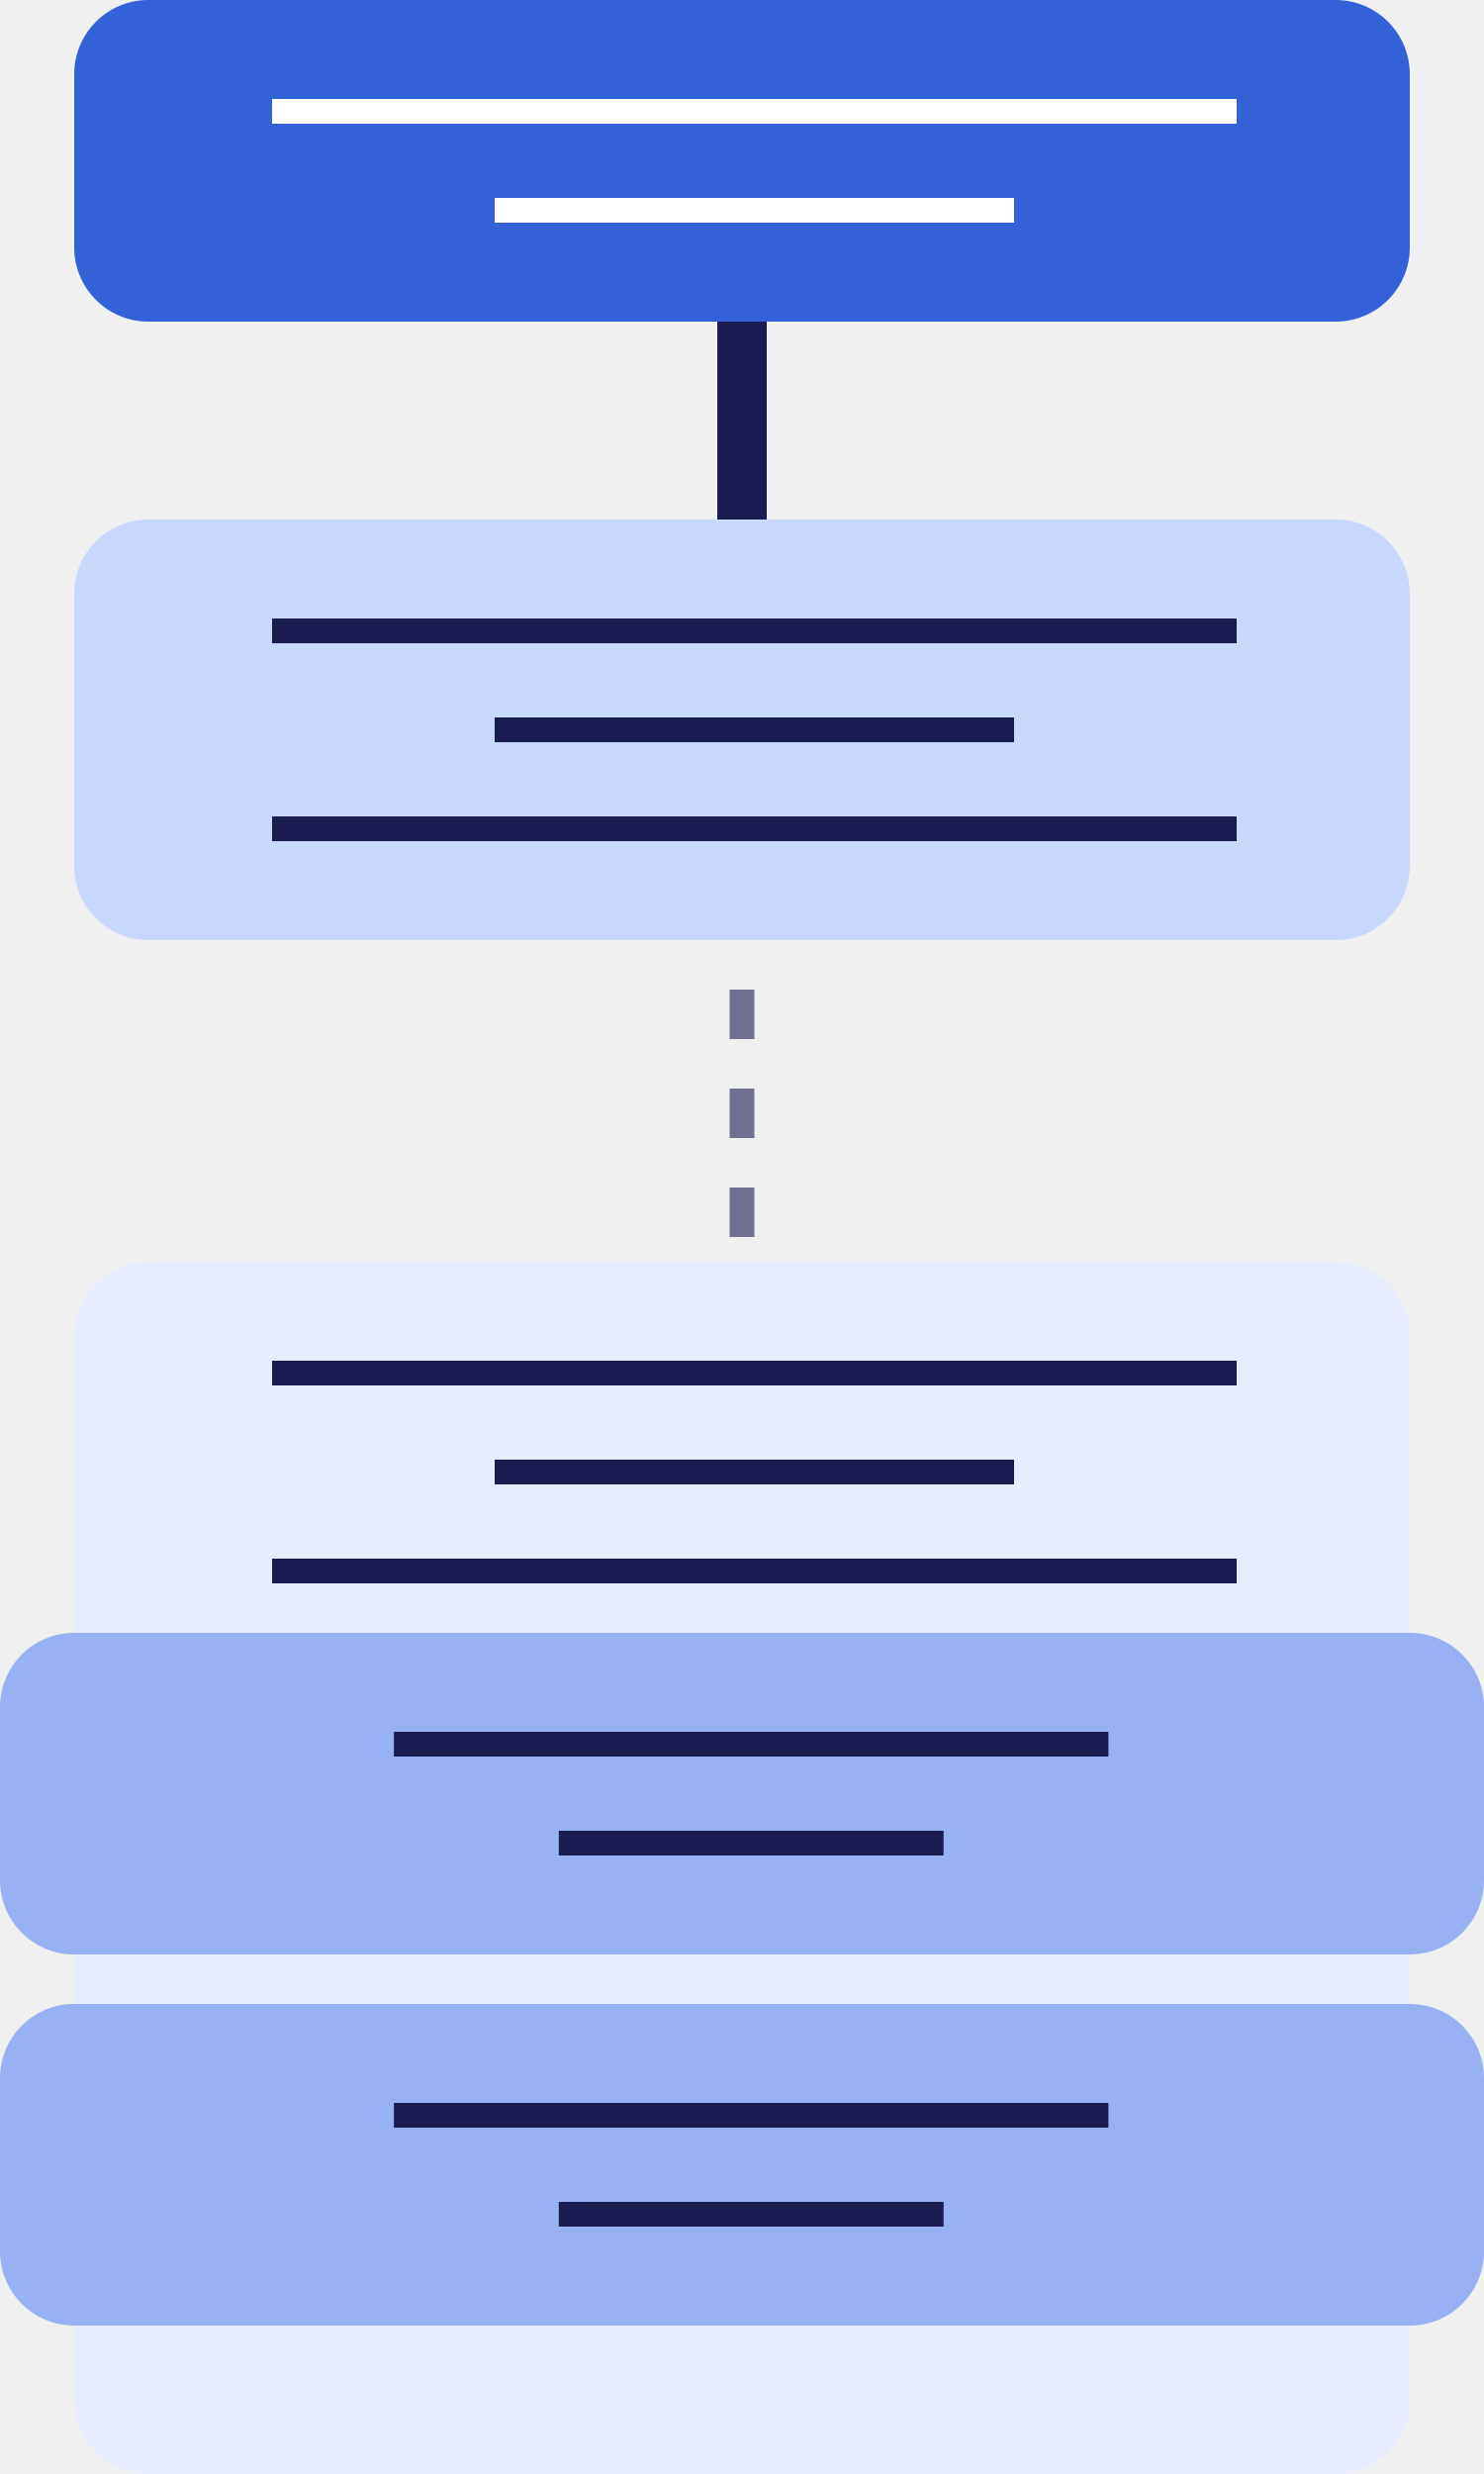
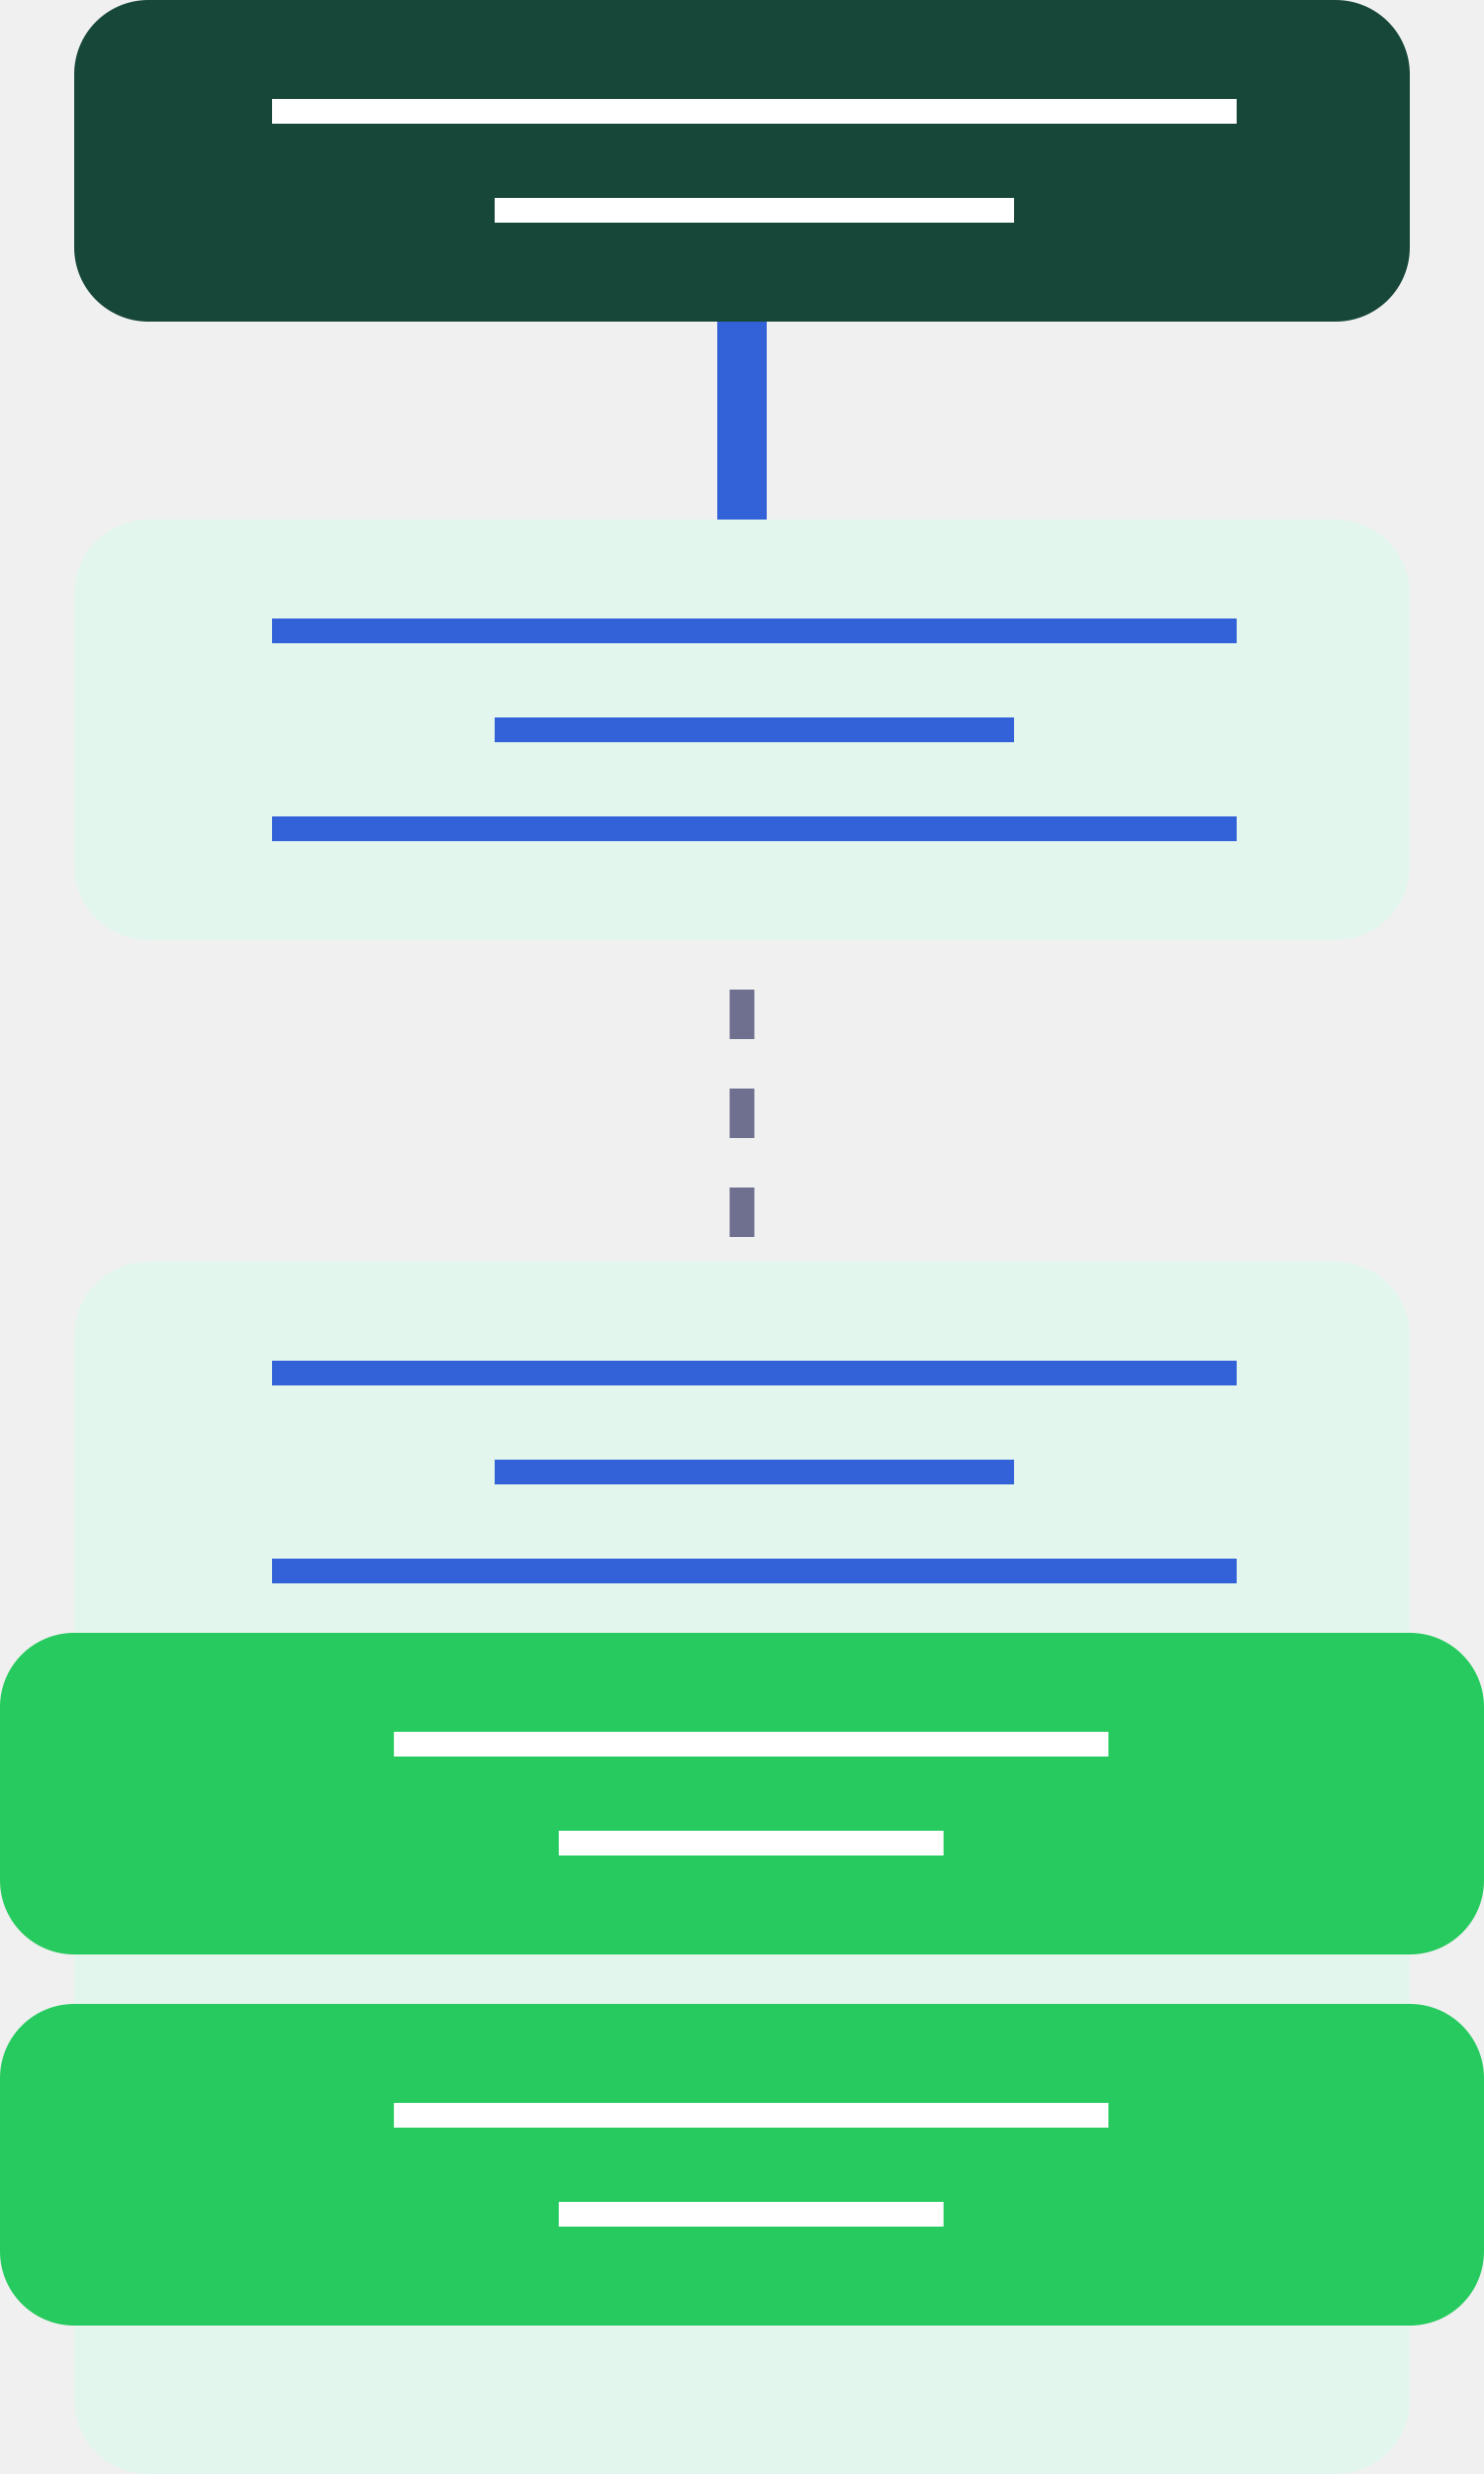
<svg xmlns="http://www.w3.org/2000/svg" width="60" height="100" viewBox="0 0 60 100" fill="none">
-   <rect x="3" width="54" height="13" rx="3" fill="#3361D8" />
-   <path d="M30 13V21" stroke="#1A1B50" stroke-width="2" />
+   <rect x="3" width="54" height="13" rx="3" fill="#174739" />
+   <path d="M30 13V24" stroke="#3361D8" stroke-width="2" />
  <path d="M30 36V53" stroke="#1A1B50" stroke-opacity="0.6" stroke-dasharray="2 2" />
  <rect x="11" y="4" width="39" height="1" fill="white" />
  <rect x="20" y="8" width="21" height="1" fill="white" />
-   <rect x="3" y="21" width="54" height="17" rx="3" fill="#C8D7FC" />
-   <rect x="11" y="25" width="39" height="1" fill="#1A1B50" />
-   <rect x="11" y="33" width="39" height="1" fill="#1A1B50" />
-   <rect x="20" y="29" width="21" height="1" fill="#1A1B50" />
-   <rect x="3" y="51" width="54" height="49" rx="3" fill="#E7EDFF" />
-   <rect x="11" y="55" width="39" height="1" fill="#1A1B50" />
-   <rect x="11" y="63" width="39" height="1" fill="#1A1B50" />
-   <rect x="20" y="59" width="21" height="1" fill="#1A1B50" />
-   <rect y="66" width="60" height="13" rx="3" fill="#97B1F4" />
-   <rect x="15.926" y="70" width="28.889" height="1" fill="#1A1B50" />
-   <rect x="22.593" y="74" width="15.556" height="1" fill="#1A1B50" />
-   <rect y="81" width="60" height="13" rx="3" fill="#97B1F4" />
-   <rect x="15.926" y="85" width="28.889" height="1" fill="#1A1B50" />
-   <rect x="22.593" y="89" width="15.556" height="1" fill="#1A1B50" />
+   <rect x="3" y="21" width="54" height="17" rx="3" fill="#E3F6EE" />
+   <rect x="11" y="25" width="39" height="1" fill="#3361D8" />
+   <rect x="11" y="33" width="39" height="1" fill="#3361D8" />
+   <rect x="20" y="29" width="21" height="1" fill="#3361D8" />
+   <rect x="3" y="51" width="54" height="49" rx="3" fill="#E3F6EE" />
+   <rect x="11" y="55" width="39" height="1" fill="#3361D8" />
+   <rect x="11" y="63" width="39" height="1" fill="#3361D8" />
+   <rect x="20" y="59" width="21" height="1" fill="#3361D8" />
+   <rect y="66" width="60" height="13" rx="3" fill="#27CA5E" />
+   <rect x="15.926" y="70" width="28.889" height="1" fill="white" />
+   <rect x="22.592" y="74" width="15.556" height="1" fill="white" />
+   <rect y="81" width="60" height="13" rx="3" fill="#27CA5E" />
+   <rect x="15.926" y="85" width="28.889" height="1" fill="white" />
+   <rect x="22.592" y="89" width="15.556" height="1" fill="white" />
</svg>
